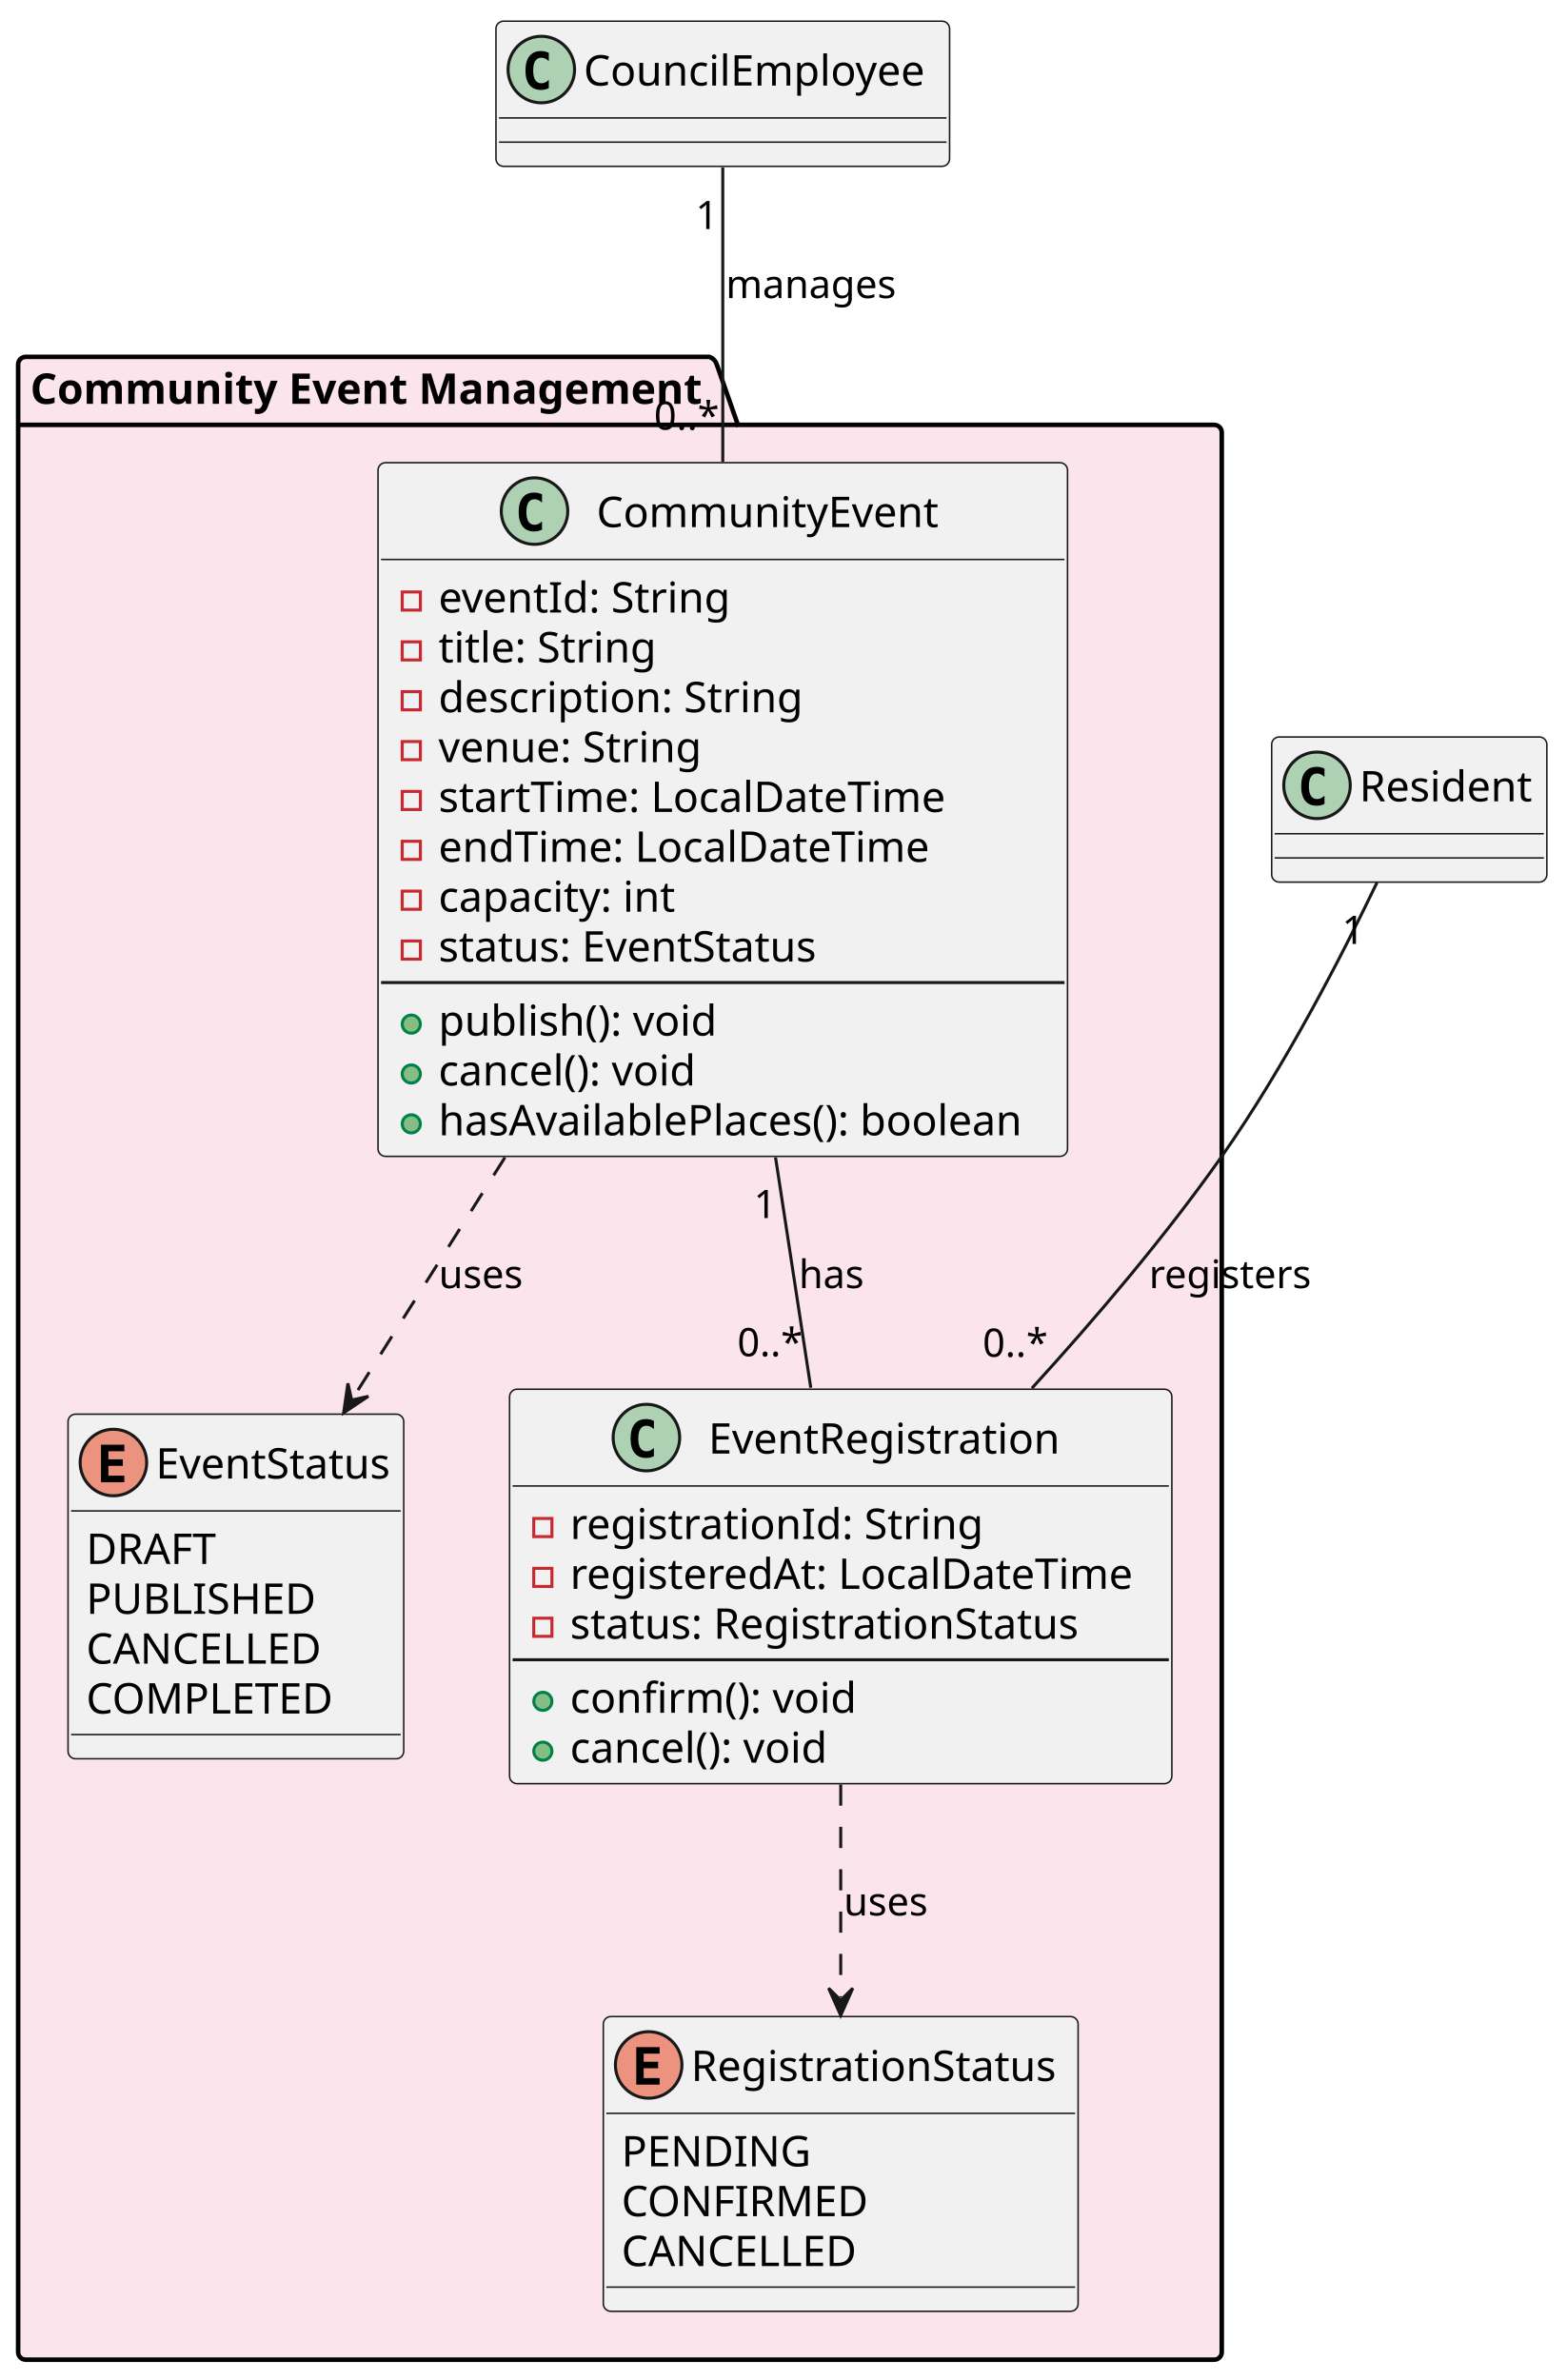
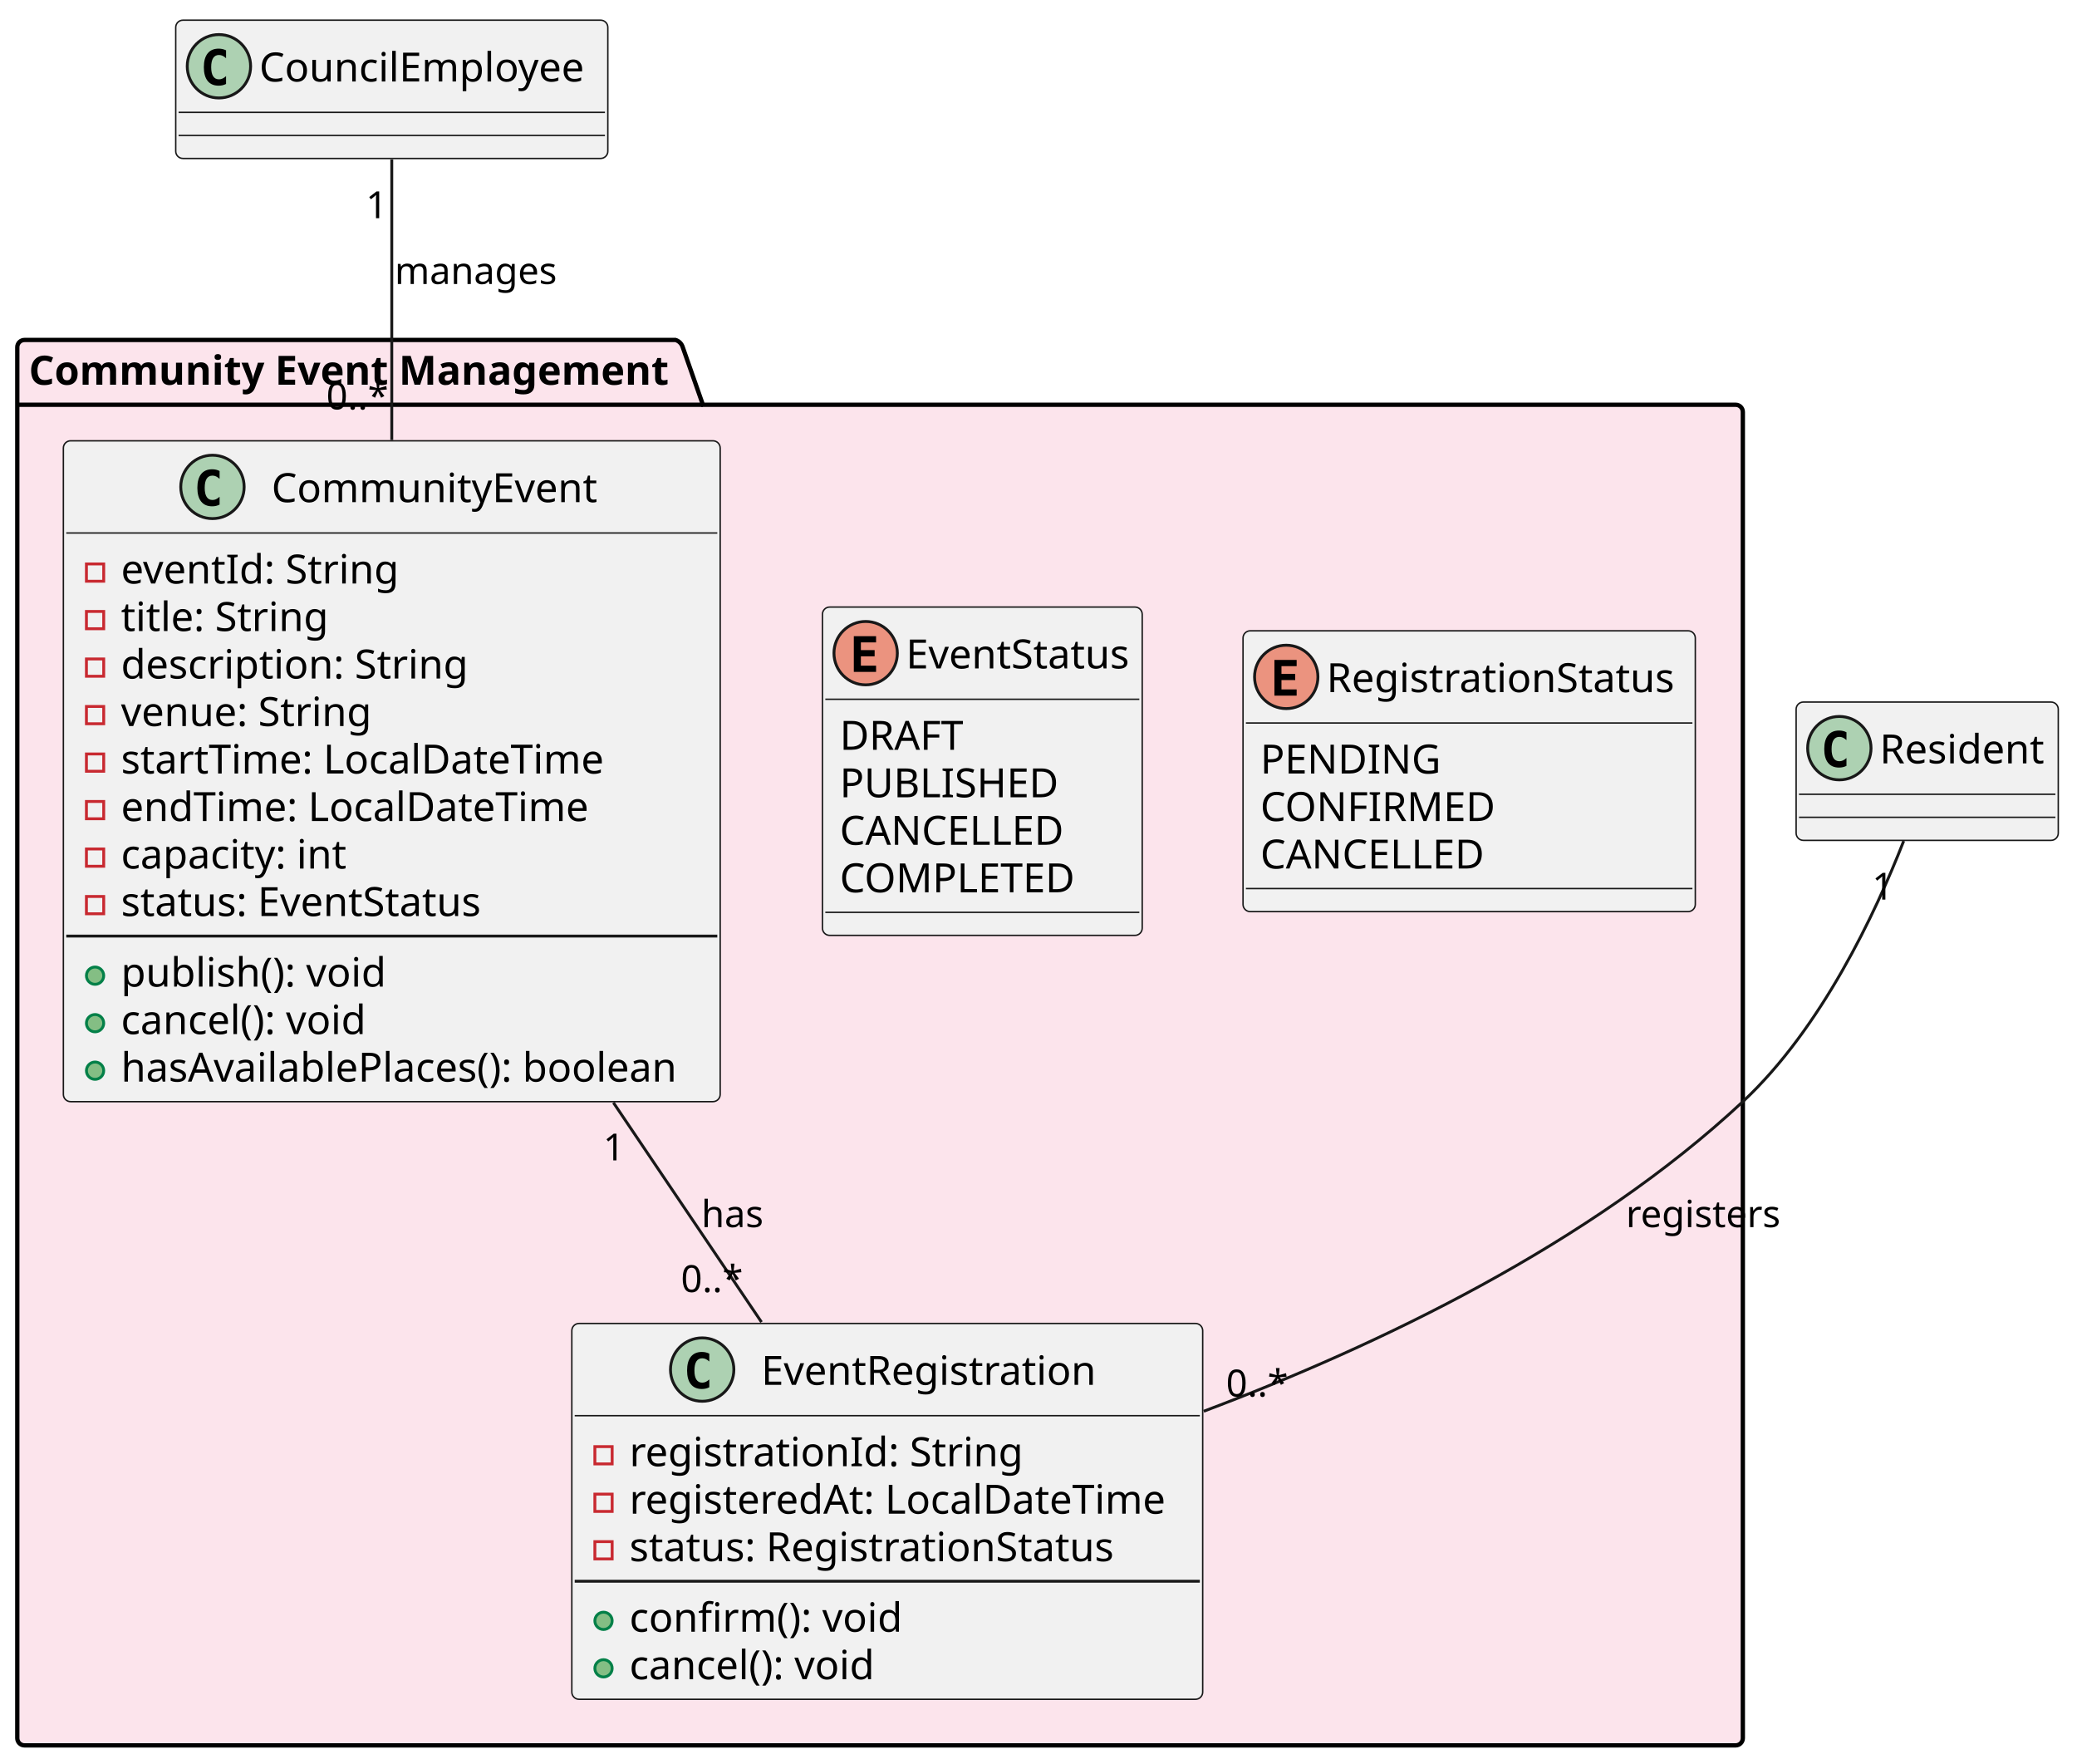
- <svg xmlns="http://www.w3.org/2000/svg" contentStyleType="text/css" height="787px" preserveAspectRatio="none" style="width:518px;height:787px;background:#FFFFFF;" version="1.1" viewBox="0 0 518 787" width="518px" zoomAndPan="magnify">
+ <svg xmlns="http://www.w3.org/2000/svg" contentStyleType="text/css" height="612px" preserveAspectRatio="none" style="width:721px;height:612px;background:#FFFFFF;" version="1.1" viewBox="0 0 721 612" width="721px" zoomAndPan="magnify">
  <defs />
  <g>
    <g id="cluster_Community Event Management">
-       <path d="M8.5,118 L234.5,118 A3.75,3.75 0 0 1 237,120.5 L244,140.488 L401.5,140.488 A2.5,2.5 0 0 1 404,142.988 L404,777.78 A2.5,2.5 0 0 1 401.5,780.28 L8.5,780.28 A2.5,2.5 0 0 1 6,777.78 L6,120.5 A2.5,2.5 0 0 1 8.5,118 " fill="#FCE4EC" style="stroke:#000000;stroke-width:1.5;" />
+       <path d="M8.5,118 L234.5,118 A3.75,3.75 0 0 1 237,120.5 L244,140.488 L602.5,140.488 A2.5,2.5 0 0 1 605,142.988 L605,603.31 A2.5,2.5 0 0 1 602.5,605.81 L8.5,605.81 A2.5,2.5 0 0 1 6,603.31 L6,120.5 A2.5,2.5 0 0 1 8.5,118 " fill="#FCE4EC" style="stroke:#000000;stroke-width:1.5;" />
      <line style="stroke:#000000;stroke-width:1.5;" x1="6" x2="244" y1="140.488" y2="140.488" />
      <text fill="#000000" font-family="sans-serif" font-size="14" font-weight="bold" lengthAdjust="spacing" textLength="225" x="10" y="133.535">Community Event Management</text>
    </g>
    <g id="elem_CommunityEvent">
-       <rect codeLine="7" fill="#F1F1F1" height="229.371" id="CommunityEvent" rx="2.5" ry="2.5" style="stroke:#181818;stroke-width:0.5;" width="228" x="125" y="153" />
-       <ellipse cx="176.75" cy="169" fill="#ADD1B2" rx="11" ry="11" style="stroke:#181818;stroke-width:1.0;" />
-       <path d="M179.223,175.143 Q178.642,175.442 178.003,175.591 Q177.364,175.741 176.658,175.741 Q174.151,175.741 172.832,174.089 Q171.512,172.437 171.512,169.316 Q171.512,166.186 172.832,164.535 Q174.151,162.883 176.658,162.883 Q177.364,162.883 178.011,163.032 Q178.659,163.182 179.223,163.481 L179.223,166.203 Q178.592,165.622 177.999,165.352 Q177.405,165.083 176.774,165.083 Q175.43,165.083 174.745,166.149 Q174.06,167.216 174.06,169.316 Q174.06,171.408 174.745,172.474 Q175.43,173.541 176.774,173.541 Q177.405,173.541 177.999,173.271 Q178.592,173.001 179.223,172.42 Z " fill="#000000" />
-       <text fill="#000000" font-family="sans-serif" font-size="14" lengthAdjust="spacing" textLength="116" x="197.25" y="174.291">CommunityEvent</text>
-       <line style="stroke:#181818;stroke-width:0.5;" x1="126" x2="352" y1="185" y2="185" />
-       <rect fill="none" height="6" style="stroke:#C82930;stroke-width:1.0;" width="6" x="133" y="195.744" />
-       <text fill="#000000" font-family="sans-serif" font-size="14" lengthAdjust="spacing" textLength="99" x="145" y="202.535">eventId: String</text>
-       <rect fill="none" height="6" style="stroke:#C82930;stroke-width:1.0;" width="6" x="133" y="212.232" />
-       <text fill="#000000" font-family="sans-serif" font-size="14" lengthAdjust="spacing" textLength="75" x="145" y="219.023">title: String</text>
-       <rect fill="none" height="6" style="stroke:#C82930;stroke-width:1.0;" width="6" x="133" y="228.721" />
-       <text fill="#000000" font-family="sans-serif" font-size="14" lengthAdjust="spacing" textLength="126" x="145" y="235.512">description: String</text>
-       <rect fill="none" height="6" style="stroke:#C82930;stroke-width:1.0;" width="6" x="133" y="245.209" />
-       <text fill="#000000" font-family="sans-serif" font-size="14" lengthAdjust="spacing" textLength="90" x="145" y="252">venue: String</text>
-       <rect fill="none" height="6" style="stroke:#C82930;stroke-width:1.0;" width="6" x="133" y="261.697" />
-       <text fill="#000000" font-family="sans-serif" font-size="14" lengthAdjust="spacing" textLength="173" x="145" y="268.488">startTime: LocalDateTime</text>
-       <rect fill="none" height="6" style="stroke:#C82930;stroke-width:1.0;" width="6" x="133" y="278.185" />
-       <text fill="#000000" font-family="sans-serif" font-size="14" lengthAdjust="spacing" textLength="168" x="145" y="284.977">endTime: LocalDateTime</text>
-       <rect fill="none" height="6" style="stroke:#C82930;stroke-width:1.0;" width="6" x="133" y="294.674" />
-       <text fill="#000000" font-family="sans-serif" font-size="14" lengthAdjust="spacing" textLength="81" x="145" y="301.465">capacity: int</text>
-       <rect fill="none" height="6" style="stroke:#C82930;stroke-width:1.0;" width="6" x="133" y="311.162" />
-       <text fill="#000000" font-family="sans-serif" font-size="14" lengthAdjust="spacing" textLength="128" x="145" y="317.953">status: EventStatus</text>
-       <line style="stroke:#181818;stroke-width:1.0;" x1="126" x2="352" y1="324.906" y2="324.906" />
-       <ellipse cx="136" cy="338.65" fill="#84BE84" rx="3" ry="3" style="stroke:#038048;stroke-width:1.0;" />
-       <text fill="#000000" font-family="sans-serif" font-size="14" lengthAdjust="spacing" textLength="98" x="145" y="342.441">publish(): void</text>
-       <ellipse cx="136" cy="355.139" fill="#84BE84" rx="3" ry="3" style="stroke:#038048;stroke-width:1.0;" />
-       <text fill="#000000" font-family="sans-serif" font-size="14" lengthAdjust="spacing" textLength="90" x="145" y="358.93">cancel(): void</text>
-       <ellipse cx="136" cy="371.627" fill="#84BE84" rx="3" ry="3" style="stroke:#038048;stroke-width:1.0;" />
-       <text fill="#000000" font-family="sans-serif" font-size="14" lengthAdjust="spacing" textLength="202" x="145" y="375.418">hasAvailablePlaces(): boolean</text>
+       <rect codeLine="7" fill="#F1F1F1" height="229.371" id="CommunityEvent" rx="2.5" ry="2.5" style="stroke:#181818;stroke-width:0.5;" width="228" x="22" y="153" />
+       <ellipse cx="73.75" cy="169" fill="#ADD1B2" rx="11" ry="11" style="stroke:#181818;stroke-width:1.0;" />
+       <path d="M76.223,175.143 Q75.642,175.442 75.003,175.591 Q74.364,175.741 73.658,175.741 Q71.151,175.741 69.832,174.089 Q68.512,172.437 68.512,169.316 Q68.512,166.186 69.832,164.535 Q71.151,162.883 73.658,162.883 Q74.364,162.883 75.011,163.032 Q75.659,163.182 76.223,163.481 L76.223,166.203 Q75.592,165.622 74.999,165.352 Q74.405,165.083 73.774,165.083 Q72.43,165.083 71.745,166.149 Q71.06,167.216 71.06,169.316 Q71.06,171.408 71.745,172.474 Q72.43,173.541 73.774,173.541 Q74.405,173.541 74.999,173.271 Q75.592,173.001 76.223,172.42 Z " fill="#000000" />
+       <text fill="#000000" font-family="sans-serif" font-size="14" lengthAdjust="spacing" textLength="116" x="94.25" y="174.291">CommunityEvent</text>
+       <line style="stroke:#181818;stroke-width:0.5;" x1="23" x2="249" y1="185" y2="185" />
+       <rect fill="none" height="6" style="stroke:#C82930;stroke-width:1.0;" width="6" x="30" y="195.744" />
+       <text fill="#000000" font-family="sans-serif" font-size="14" lengthAdjust="spacing" textLength="99" x="42" y="202.535">eventId: String</text>
+       <rect fill="none" height="6" style="stroke:#C82930;stroke-width:1.0;" width="6" x="30" y="212.232" />
+       <text fill="#000000" font-family="sans-serif" font-size="14" lengthAdjust="spacing" textLength="75" x="42" y="219.023">title: String</text>
+       <rect fill="none" height="6" style="stroke:#C82930;stroke-width:1.0;" width="6" x="30" y="228.721" />
+       <text fill="#000000" font-family="sans-serif" font-size="14" lengthAdjust="spacing" textLength="126" x="42" y="235.512">description: String</text>
+       <rect fill="none" height="6" style="stroke:#C82930;stroke-width:1.0;" width="6" x="30" y="245.209" />
+       <text fill="#000000" font-family="sans-serif" font-size="14" lengthAdjust="spacing" textLength="90" x="42" y="252">venue: String</text>
+       <rect fill="none" height="6" style="stroke:#C82930;stroke-width:1.0;" width="6" x="30" y="261.697" />
+       <text fill="#000000" font-family="sans-serif" font-size="14" lengthAdjust="spacing" textLength="173" x="42" y="268.488">startTime: LocalDateTime</text>
+       <rect fill="none" height="6" style="stroke:#C82930;stroke-width:1.0;" width="6" x="30" y="278.185" />
+       <text fill="#000000" font-family="sans-serif" font-size="14" lengthAdjust="spacing" textLength="168" x="42" y="284.977">endTime: LocalDateTime</text>
+       <rect fill="none" height="6" style="stroke:#C82930;stroke-width:1.0;" width="6" x="30" y="294.674" />
+       <text fill="#000000" font-family="sans-serif" font-size="14" lengthAdjust="spacing" textLength="81" x="42" y="301.465">capacity: int</text>
+       <rect fill="none" height="6" style="stroke:#C82930;stroke-width:1.0;" width="6" x="30" y="311.162" />
+       <text fill="#000000" font-family="sans-serif" font-size="14" lengthAdjust="spacing" textLength="128" x="42" y="317.953">status: EventStatus</text>
+       <line style="stroke:#181818;stroke-width:1.0;" x1="23" x2="249" y1="324.906" y2="324.906" />
+       <ellipse cx="33" cy="338.65" fill="#84BE84" rx="3" ry="3" style="stroke:#038048;stroke-width:1.0;" />
+       <text fill="#000000" font-family="sans-serif" font-size="14" lengthAdjust="spacing" textLength="98" x="42" y="342.441">publish(): void</text>
+       <ellipse cx="33" cy="355.139" fill="#84BE84" rx="3" ry="3" style="stroke:#038048;stroke-width:1.0;" />
+       <text fill="#000000" font-family="sans-serif" font-size="14" lengthAdjust="spacing" textLength="90" x="42" y="358.93">cancel(): void</text>
+       <ellipse cx="33" cy="371.627" fill="#84BE84" rx="3" ry="3" style="stroke:#038048;stroke-width:1.0;" />
+       <text fill="#000000" font-family="sans-serif" font-size="14" lengthAdjust="spacing" textLength="202" x="42" y="375.418">hasAvailablePlaces(): boolean</text>
    </g>
    <g id="elem_EventRegistration">
-       <rect codeLine="22" fill="#F1F1F1" height="130.441" id="EventRegistration" rx="2.5" ry="2.5" style="stroke:#181818;stroke-width:0.5;" width="219" x="168.5" y="459.37" />
-       <ellipse cx="213.75" cy="475.37" fill="#ADD1B2" rx="11" ry="11" style="stroke:#181818;stroke-width:1.0;" />
-       <path d="M216.223,481.513 Q215.642,481.812 215.003,481.961 Q214.364,482.111 213.658,482.111 Q211.151,482.111 209.832,480.459 Q208.512,478.807 208.512,475.686 Q208.512,472.557 209.832,470.905 Q211.151,469.253 213.658,469.253 Q214.364,469.253 215.011,469.402 Q215.659,469.552 216.223,469.851 L216.223,472.573 Q215.592,471.992 214.999,471.722 Q214.405,471.452 213.774,471.452 Q212.43,471.452 211.745,472.519 Q211.06,473.586 211.06,475.686 Q211.06,477.778 211.745,478.844 Q212.43,479.911 213.774,479.911 Q214.405,479.911 214.999,479.641 Q215.592,479.372 216.223,478.79 Z " fill="#000000" />
-       <text fill="#000000" font-family="sans-serif" font-size="14" lengthAdjust="spacing" textLength="120" x="234.25" y="480.661">EventRegistration</text>
-       <line style="stroke:#181818;stroke-width:0.5;" x1="169.5" x2="386.5" y1="491.37" y2="491.37" />
-       <rect fill="none" height="6" style="stroke:#C82930;stroke-width:1.0;" width="6" x="176.5" y="502.114" />
-       <text fill="#000000" font-family="sans-serif" font-size="14" lengthAdjust="spacing" textLength="142" x="188.5" y="508.905">registrationId: String</text>
-       <rect fill="none" height="6" style="stroke:#C82930;stroke-width:1.0;" width="6" x="176.5" y="518.602" />
-       <text fill="#000000" font-family="sans-serif" font-size="14" lengthAdjust="spacing" textLength="193" x="188.5" y="525.393">registeredAt: LocalDateTime</text>
-       <rect fill="none" height="6" style="stroke:#C82930;stroke-width:1.0;" width="6" x="176.5" y="535.091" />
-       <text fill="#000000" font-family="sans-serif" font-size="14" lengthAdjust="spacing" textLength="174" x="188.5" y="541.882">status: RegistrationStatus</text>
-       <line style="stroke:#181818;stroke-width:1.0;" x1="169.5" x2="386.5" y1="548.835" y2="548.835" />
-       <ellipse cx="179.5" cy="562.579" fill="#84BE84" rx="3" ry="3" style="stroke:#038048;stroke-width:1.0;" />
-       <text fill="#000000" font-family="sans-serif" font-size="14" lengthAdjust="spacing" textLength="100" x="188.5" y="566.37">confirm(): void</text>
-       <ellipse cx="179.5" cy="579.067" fill="#84BE84" rx="3" ry="3" style="stroke:#038048;stroke-width:1.0;" />
-       <text fill="#000000" font-family="sans-serif" font-size="14" lengthAdjust="spacing" textLength="90" x="188.5" y="582.858">cancel(): void</text>
+       <rect codeLine="22" fill="#F1F1F1" height="130.441" id="EventRegistration" rx="2.5" ry="2.5" style="stroke:#181818;stroke-width:0.5;" width="219" x="198.5" y="459.37" />
+       <ellipse cx="243.75" cy="475.37" fill="#ADD1B2" rx="11" ry="11" style="stroke:#181818;stroke-width:1.0;" />
+       <path d="M246.223,481.513 Q245.642,481.812 245.003,481.961 Q244.364,482.111 243.658,482.111 Q241.151,482.111 239.832,480.459 Q238.512,478.807 238.512,475.686 Q238.512,472.557 239.832,470.905 Q241.151,469.253 243.658,469.253 Q244.364,469.253 245.011,469.402 Q245.659,469.552 246.223,469.851 L246.223,472.573 Q245.592,471.992 244.999,471.722 Q244.405,471.452 243.774,471.452 Q242.43,471.452 241.745,472.519 Q241.06,473.586 241.06,475.686 Q241.06,477.778 241.745,478.844 Q242.43,479.911 243.774,479.911 Q244.405,479.911 244.999,479.641 Q245.592,479.372 246.223,478.79 Z " fill="#000000" />
+       <text fill="#000000" font-family="sans-serif" font-size="14" lengthAdjust="spacing" textLength="120" x="264.25" y="480.661">EventRegistration</text>
+       <line style="stroke:#181818;stroke-width:0.5;" x1="199.5" x2="416.5" y1="491.37" y2="491.37" />
+       <rect fill="none" height="6" style="stroke:#C82930;stroke-width:1.0;" width="6" x="206.5" y="502.114" />
+       <text fill="#000000" font-family="sans-serif" font-size="14" lengthAdjust="spacing" textLength="142" x="218.5" y="508.905">registrationId: String</text>
+       <rect fill="none" height="6" style="stroke:#C82930;stroke-width:1.0;" width="6" x="206.5" y="518.602" />
+       <text fill="#000000" font-family="sans-serif" font-size="14" lengthAdjust="spacing" textLength="193" x="218.5" y="525.393">registeredAt: LocalDateTime</text>
+       <rect fill="none" height="6" style="stroke:#C82930;stroke-width:1.0;" width="6" x="206.5" y="535.091" />
+       <text fill="#000000" font-family="sans-serif" font-size="14" lengthAdjust="spacing" textLength="174" x="218.5" y="541.882">status: RegistrationStatus</text>
+       <line style="stroke:#181818;stroke-width:1.0;" x1="199.5" x2="416.5" y1="548.835" y2="548.835" />
+       <ellipse cx="209.5" cy="562.579" fill="#84BE84" rx="3" ry="3" style="stroke:#038048;stroke-width:1.0;" />
+       <text fill="#000000" font-family="sans-serif" font-size="14" lengthAdjust="spacing" textLength="100" x="218.5" y="566.37">confirm(): void</text>
+       <ellipse cx="209.5" cy="579.067" fill="#84BE84" rx="3" ry="3" style="stroke:#038048;stroke-width:1.0;" />
+       <text fill="#000000" font-family="sans-serif" font-size="14" lengthAdjust="spacing" textLength="90" x="218.5" y="582.858">cancel(): void</text>
    </g>
    <g id="elem_EventStatus">
-       <rect codeLine="31" fill="#F1F1F1" height="113.953" id="EventStatus" rx="2.5" ry="2.5" style="stroke:#181818;stroke-width:0.5;" width="111" x="22.5" y="467.62" />
-       <ellipse cx="37.5" cy="483.62" fill="#EB937F" rx="11" ry="11" style="stroke:#181818;stroke-width:1.0;" />
-       <path d="M41.114,490.12 L33.395,490.12 L33.395,477.727 L41.114,477.727 L41.114,479.885 L35.843,479.885 L35.843,482.558 L40.616,482.558 L40.616,484.716 L35.843,484.716 L35.843,487.962 L41.114,487.962 Z " fill="#000000" />
-       <text fill="#000000" font-family="sans-serif" font-size="14" lengthAdjust="spacing" textLength="79" x="51.5" y="488.911">EventStatus</text>
-       <line style="stroke:#181818;stroke-width:0.5;" x1="23.5" x2="132.5" y1="499.62" y2="499.62" />
-       <text fill="#000000" font-family="sans-serif" font-size="14" lengthAdjust="spacing" textLength="46" x="28.5" y="517.155">DRAFT</text>
-       <text fill="#000000" font-family="sans-serif" font-size="14" lengthAdjust="spacing" textLength="73" x="28.5" y="533.643">PUBLISHED</text>
-       <text fill="#000000" font-family="sans-serif" font-size="14" lengthAdjust="spacing" textLength="80" x="28.5" y="550.132">CANCELLED</text>
-       <text fill="#000000" font-family="sans-serif" font-size="14" lengthAdjust="spacing" textLength="83" x="28.5" y="566.62">COMPLETED</text>
-       <line style="stroke:#181818;stroke-width:0.5;" x1="23.5" x2="132.5" y1="573.573" y2="573.573" />
+       <rect codeLine="31" fill="#F1F1F1" height="113.953" id="EventStatus" rx="2.5" ry="2.5" style="stroke:#181818;stroke-width:0.5;" width="111" x="285.5" y="210.71" />
+       <ellipse cx="300.5" cy="226.71" fill="#EB937F" rx="11" ry="11" style="stroke:#181818;stroke-width:1.0;" />
+       <path d="M304.114,233.21 L296.394,233.21 L296.394,220.817 L304.114,220.817 L304.114,222.975 L298.843,222.975 L298.843,225.648 L303.616,225.648 L303.616,227.806 L298.843,227.806 L298.843,231.052 L304.114,231.052 Z " fill="#000000" />
+       <text fill="#000000" font-family="sans-serif" font-size="14" lengthAdjust="spacing" textLength="79" x="314.5" y="232.001">EventStatus</text>
+       <line style="stroke:#181818;stroke-width:0.5;" x1="286.5" x2="395.5" y1="242.71" y2="242.71" />
+       <text fill="#000000" font-family="sans-serif" font-size="14" lengthAdjust="spacing" textLength="46" x="291.5" y="260.245">DRAFT</text>
+       <text fill="#000000" font-family="sans-serif" font-size="14" lengthAdjust="spacing" textLength="73" x="291.5" y="276.733">PUBLISHED</text>
+       <text fill="#000000" font-family="sans-serif" font-size="14" lengthAdjust="spacing" textLength="80" x="291.5" y="293.222">CANCELLED</text>
+       <text fill="#000000" font-family="sans-serif" font-size="14" lengthAdjust="spacing" textLength="83" x="291.5" y="309.71">COMPLETED</text>
+       <line style="stroke:#181818;stroke-width:0.5;" x1="286.5" x2="395.5" y1="316.663" y2="316.663" />
    </g>
    <g id="elem_RegistrationStatus">
-       <rect codeLine="38" fill="#F1F1F1" height="97.465" id="RegistrationStatus" rx="2.5" ry="2.5" style="stroke:#181818;stroke-width:0.5;" width="157" x="199.5" y="666.82" />
-       <ellipse cx="214.5" cy="682.82" fill="#EB937F" rx="11" ry="11" style="stroke:#181818;stroke-width:1.0;" />
-       <path d="M218.114,689.32 L210.394,689.32 L210.394,676.927 L218.114,676.927 L218.114,679.085 L212.843,679.085 L212.843,681.758 L217.616,681.758 L217.616,683.916 L212.843,683.916 L212.843,687.162 L218.114,687.162 Z " fill="#000000" />
-       <text fill="#000000" font-family="sans-serif" font-size="14" lengthAdjust="spacing" textLength="125" x="228.5" y="688.111">RegistrationStatus</text>
-       <line style="stroke:#181818;stroke-width:0.5;" x1="200.5" x2="355.5" y1="698.82" y2="698.82" />
-       <text fill="#000000" font-family="sans-serif" font-size="14" lengthAdjust="spacing" textLength="60" x="205.5" y="716.355">PENDING</text>
-       <text fill="#000000" font-family="sans-serif" font-size="14" lengthAdjust="spacing" textLength="82" x="205.5" y="732.843">CONFIRMED</text>
-       <text fill="#000000" font-family="sans-serif" font-size="14" lengthAdjust="spacing" textLength="80" x="205.5" y="749.332">CANCELLED</text>
-       <line style="stroke:#181818;stroke-width:0.5;" x1="200.5" x2="355.5" y1="756.285" y2="756.285" />
+       <rect codeLine="38" fill="#F1F1F1" height="97.465" id="RegistrationStatus" rx="2.5" ry="2.5" style="stroke:#181818;stroke-width:0.5;" width="157" x="431.5" y="218.95" />
+       <ellipse cx="446.5" cy="234.95" fill="#EB937F" rx="11" ry="11" style="stroke:#181818;stroke-width:1.0;" />
+       <path d="M450.114,241.45 L442.394,241.45 L442.394,229.057 L450.114,229.057 L450.114,231.215 L444.843,231.215 L444.843,233.888 L449.616,233.888 L449.616,236.046 L444.843,236.046 L444.843,239.292 L450.114,239.292 Z " fill="#000000" />
+       <text fill="#000000" font-family="sans-serif" font-size="14" lengthAdjust="spacing" textLength="125" x="460.5" y="240.241">RegistrationStatus</text>
+       <line style="stroke:#181818;stroke-width:0.5;" x1="432.5" x2="587.5" y1="250.95" y2="250.95" />
+       <text fill="#000000" font-family="sans-serif" font-size="14" lengthAdjust="spacing" textLength="60" x="437.5" y="268.485">PENDING</text>
+       <text fill="#000000" font-family="sans-serif" font-size="14" lengthAdjust="spacing" textLength="82" x="437.5" y="284.973">CONFIRMED</text>
+       <text fill="#000000" font-family="sans-serif" font-size="14" lengthAdjust="spacing" textLength="80" x="437.5" y="301.462">CANCELLED</text>
+       <line style="stroke:#181818;stroke-width:0.5;" x1="432.5" x2="587.5" y1="308.415" y2="308.415" />
    </g>
    <g id="elem_CouncilEmployee">
-       <rect fill="#F1F1F1" height="48" id="CouncilEmployee" rx="2.5" ry="2.5" style="stroke:#181818;stroke-width:0.5;" width="150" x="164" y="7" />
-       <ellipse cx="179" cy="23" fill="#ADD1B2" rx="11" ry="11" style="stroke:#181818;stroke-width:1.0;" />
-       <path d="M181.473,29.143 Q180.892,29.442 180.253,29.591 Q179.614,29.741 178.908,29.741 Q176.401,29.741 175.082,28.089 Q173.762,26.437 173.762,23.316 Q173.762,20.186 175.082,18.535 Q176.401,16.883 178.908,16.883 Q179.614,16.883 180.261,17.032 Q180.909,17.182 181.473,17.48 L181.473,20.203 Q180.842,19.622 180.249,19.352 Q179.655,19.082 179.024,19.082 Q177.68,19.082 176.995,20.149 Q176.31,21.216 176.31,23.316 Q176.31,25.408 176.995,26.474 Q177.68,27.541 179.024,27.541 Q179.655,27.541 180.249,27.271 Q180.842,27.002 181.473,26.42 Z " fill="#000000" />
-       <text fill="#000000" font-family="sans-serif" font-size="14" lengthAdjust="spacing" textLength="118" x="193" y="28.291">CouncilEmployee</text>
-       <line style="stroke:#181818;stroke-width:0.5;" x1="165" x2="313" y1="39" y2="39" />
-       <line style="stroke:#181818;stroke-width:0.5;" x1="165" x2="313" y1="47" y2="47" />
+       <rect fill="#F1F1F1" height="48" id="CouncilEmployee" rx="2.5" ry="2.5" style="stroke:#181818;stroke-width:0.5;" width="150" x="61" y="7" />
+       <ellipse cx="76" cy="23" fill="#ADD1B2" rx="11" ry="11" style="stroke:#181818;stroke-width:1.0;" />
+       <path d="M78.473,29.143 Q77.892,29.442 77.253,29.591 Q76.614,29.741 75.908,29.741 Q73.401,29.741 72.082,28.089 Q70.762,26.437 70.762,23.316 Q70.762,20.186 72.082,18.535 Q73.401,16.883 75.908,16.883 Q76.614,16.883 77.261,17.032 Q77.909,17.182 78.473,17.48 L78.473,20.203 Q77.842,19.622 77.249,19.352 Q76.655,19.082 76.024,19.082 Q74.68,19.082 73.995,20.149 Q73.31,21.216 73.31,23.316 Q73.31,25.408 73.995,26.474 Q74.68,27.541 76.024,27.541 Q76.655,27.541 77.249,27.271 Q77.842,27.002 78.473,26.42 Z " fill="#000000" />
+       <text fill="#000000" font-family="sans-serif" font-size="14" lengthAdjust="spacing" textLength="118" x="90" y="28.291">CouncilEmployee</text>
+       <line style="stroke:#181818;stroke-width:0.5;" x1="62" x2="210" y1="39" y2="39" />
+       <line style="stroke:#181818;stroke-width:0.5;" x1="62" x2="210" y1="47" y2="47" />
    </g>
    <g id="elem_Resident">
-       <rect fill="#F1F1F1" height="48" id="Resident" rx="2.5" ry="2.5" style="stroke:#181818;stroke-width:0.5;" width="91" x="420.5" y="243.69" />
-       <ellipse cx="435.5" cy="259.69" fill="#ADD1B2" rx="11" ry="11" style="stroke:#181818;stroke-width:1.0;" />
-       <path d="M437.973,265.833 Q437.392,266.132 436.753,266.281 Q436.114,266.431 435.408,266.431 Q432.901,266.431 431.582,264.779 Q430.262,263.127 430.262,260.006 Q430.262,256.877 431.582,255.225 Q432.901,253.573 435.408,253.573 Q436.114,253.573 436.761,253.722 Q437.409,253.872 437.973,254.171 L437.973,256.893 Q437.342,256.312 436.749,256.042 Q436.155,255.773 435.524,255.773 Q434.18,255.773 433.495,256.839 Q432.81,257.906 432.81,260.006 Q432.81,262.098 433.495,263.164 Q434.18,264.231 435.524,264.231 Q436.155,264.231 436.749,263.961 Q437.342,263.692 437.973,263.11 Z " fill="#000000" />
-       <text fill="#000000" font-family="sans-serif" font-size="14" lengthAdjust="spacing" textLength="59" x="449.5" y="264.981">Resident</text>
-       <line style="stroke:#181818;stroke-width:0.5;" x1="421.5" x2="510.5" y1="275.69" y2="275.69" />
-       <line style="stroke:#181818;stroke-width:0.5;" x1="421.5" x2="510.5" y1="283.69" y2="283.69" />
+       <rect fill="#F1F1F1" height="48" id="Resident" rx="2.5" ry="2.5" style="stroke:#181818;stroke-width:0.5;" width="91" x="623.5" y="243.68" />
+       <ellipse cx="638.5" cy="259.68" fill="#ADD1B2" rx="11" ry="11" style="stroke:#181818;stroke-width:1.0;" />
+       <path d="M640.973,265.823 Q640.392,266.122 639.753,266.271 Q639.114,266.421 638.408,266.421 Q635.901,266.421 634.582,264.769 Q633.262,263.117 633.262,259.996 Q633.262,256.866 634.582,255.215 Q635.901,253.563 638.408,253.563 Q639.114,253.563 639.761,253.712 Q640.409,253.862 640.973,254.161 L640.973,256.883 Q640.342,256.302 639.749,256.032 Q639.155,255.762 638.524,255.762 Q637.18,255.762 636.495,256.829 Q635.81,257.896 635.81,259.996 Q635.81,262.088 636.495,263.154 Q637.18,264.221 638.524,264.221 Q639.155,264.221 639.749,263.951 Q640.342,263.682 640.973,263.1 Z " fill="#000000" />
+       <text fill="#000000" font-family="sans-serif" font-size="14" lengthAdjust="spacing" textLength="59" x="652.5" y="264.971">Resident</text>
+       <line style="stroke:#181818;stroke-width:0.5;" x1="624.5" x2="713.5" y1="275.68" y2="275.68" />
+       <line style="stroke:#181818;stroke-width:0.5;" x1="624.5" x2="713.5" y1="283.68" y2="283.68" />
    </g>
    <g id="link_CouncilEmployee_CommunityEvent">
-       <path codeLine="49" d="M239,55.36 C239,78.55 239,115.87 239,152.74 " fill="none" id="CouncilEmployee-CommunityEvent" style="stroke:#181818;stroke-width:1.0;" />
-       <text fill="#000000" font-family="sans-serif" font-size="13" lengthAdjust="spacing" textLength="56" x="240" y="98.568">manages</text>
-       <text fill="#000000" font-family="sans-serif" font-size="13" lengthAdjust="spacing" textLength="8" x="230.025" y="75.732">1</text>
-       <text fill="#000000" font-family="sans-serif" font-size="13" lengthAdjust="spacing" textLength="22" x="216.261" y="142.092">0..*</text>
+       <path codeLine="49" d="M136,55.36 C136,78.55 136,115.86 136,152.73 " fill="none" id="CouncilEmployee-CommunityEvent" style="stroke:#181818;stroke-width:1.0;" />
+       <text fill="#000000" font-family="sans-serif" font-size="13" lengthAdjust="spacing" textLength="56" x="137" y="98.568">manages</text>
+       <text fill="#000000" font-family="sans-serif" font-size="13" lengthAdjust="spacing" textLength="8" x="127.025" y="75.732">1</text>
+       <text fill="#000000" font-family="sans-serif" font-size="13" lengthAdjust="spacing" textLength="22" x="113.261" y="142.081">0..*</text>
    </g>
    <g id="link_Resident_EventRegistration">
-       <path codeLine="51" d="M455.34,291.81 C444,315.45 424.85,352.79 404,382.37 C385.36,408.83 362.41,435.83 341.22,459.05 " fill="none" id="Resident-EventRegistration" style="stroke:#181818;stroke-width:1.0;" />
-       <text fill="#000000" font-family="sans-serif" font-size="13" lengthAdjust="spacing" textLength="55" x="379.94" y="425.938">registers</text>
-       <text fill="#000000" font-family="sans-serif" font-size="13" lengthAdjust="spacing" textLength="8" x="443.767" y="312.124">1</text>
-       <text fill="#000000" font-family="sans-serif" font-size="13" lengthAdjust="spacing" textLength="22" x="324.932" y="448.647">0..*</text>
+       <path codeLine="51" d="M660.84,291.9 C651.01,317.01 632.32,356.87 605,382.37 C551.99,431.84 478.48,466.99 417.86,489.84 " fill="none" id="Resident-EventRegistration" style="stroke:#181818;stroke-width:1.0;" />
+       <text fill="#000000" font-family="sans-serif" font-size="13" lengthAdjust="spacing" textLength="55" x="564.41" y="425.938">registers</text>
+       <text fill="#000000" font-family="sans-serif" font-size="13" lengthAdjust="spacing" textLength="8" x="649.876" y="312.238">1</text>
+       <text fill="#000000" font-family="sans-serif" font-size="13" lengthAdjust="spacing" textLength="22" x="425.603" y="484.712">0..*</text>
    </g>
    <g id="link_CommunityEvent_EventRegistration">
-       <path codeLine="53" d="M256.45,382.72 C260.44,408.84 264.55,435.71 268.1,458.89 " fill="none" id="CommunityEvent-EventRegistration" style="stroke:#181818;stroke-width:1.0;" />
-       <text fill="#000000" font-family="sans-serif" font-size="13" lengthAdjust="spacing" textLength="22" x="264.14" y="425.938">has</text>
-       <text fill="#000000" font-family="sans-serif" font-size="13" lengthAdjust="spacing" textLength="8" x="249.27" y="402.765">1</text>
-       <text fill="#000000" font-family="sans-serif" font-size="13" lengthAdjust="spacing" textLength="22" x="243.814" y="448.469">0..*</text>
-     </g>
-     <g id="link_CommunityEvent_EventStatus">
-       <path codeLine="55" d="M166.98,382.72 C148.47,412.02 132.576,437.198 116.826,462.118 " fill="none" id="CommunityEvent-to-EventStatus" style="stroke:#181818;stroke-width:1.0;stroke-dasharray:7.0,7.0;" />
-       <polygon fill="#181818" points="113.62,467.19,121.81,461.719,116.291,462.963,115.047,457.445,113.62,467.19" style="stroke:#181818;stroke-width:1.0;" />
-       <text fill="#000000" font-family="sans-serif" font-size="13" lengthAdjust="spacing" textLength="29" x="145.08" y="425.938">uses</text>
-     </g>
-     <g id="link_EventRegistration_RegistrationStatus">
-       <path codeLine="56" d="M278,590.09 C278,615.11 278,637.26 278,660.44 " fill="none" id="EventRegistration-to-RegistrationStatus" style="stroke:#181818;stroke-width:1.0;stroke-dasharray:7.0,7.0;" />
-       <polygon fill="#181818" points="278,666.44,282,657.44,278,661.44,274,657.44,278,666.44" style="stroke:#181818;stroke-width:1.0;" />
-       <text fill="#000000" font-family="sans-serif" font-size="13" lengthAdjust="spacing" textLength="29" x="279" y="633.388">uses</text>
+       <path codeLine="53" d="M212.94,382.72 C230.57,408.83 248.7,435.7 264.34,458.89 " fill="none" id="CommunityEvent-EventRegistration" style="stroke:#181818;stroke-width:1.0;" />
+       <text fill="#000000" font-family="sans-serif" font-size="13" lengthAdjust="spacing" textLength="22" x="243.46" y="425.938">has</text>
+       <text fill="#000000" font-family="sans-serif" font-size="13" lengthAdjust="spacing" textLength="8" x="209.385" y="402.765">1</text>
+       <text fill="#000000" font-family="sans-serif" font-size="13" lengthAdjust="spacing" textLength="22" x="236.362" y="448.469">0..*</text>
    </g>
  </g>
</svg>
